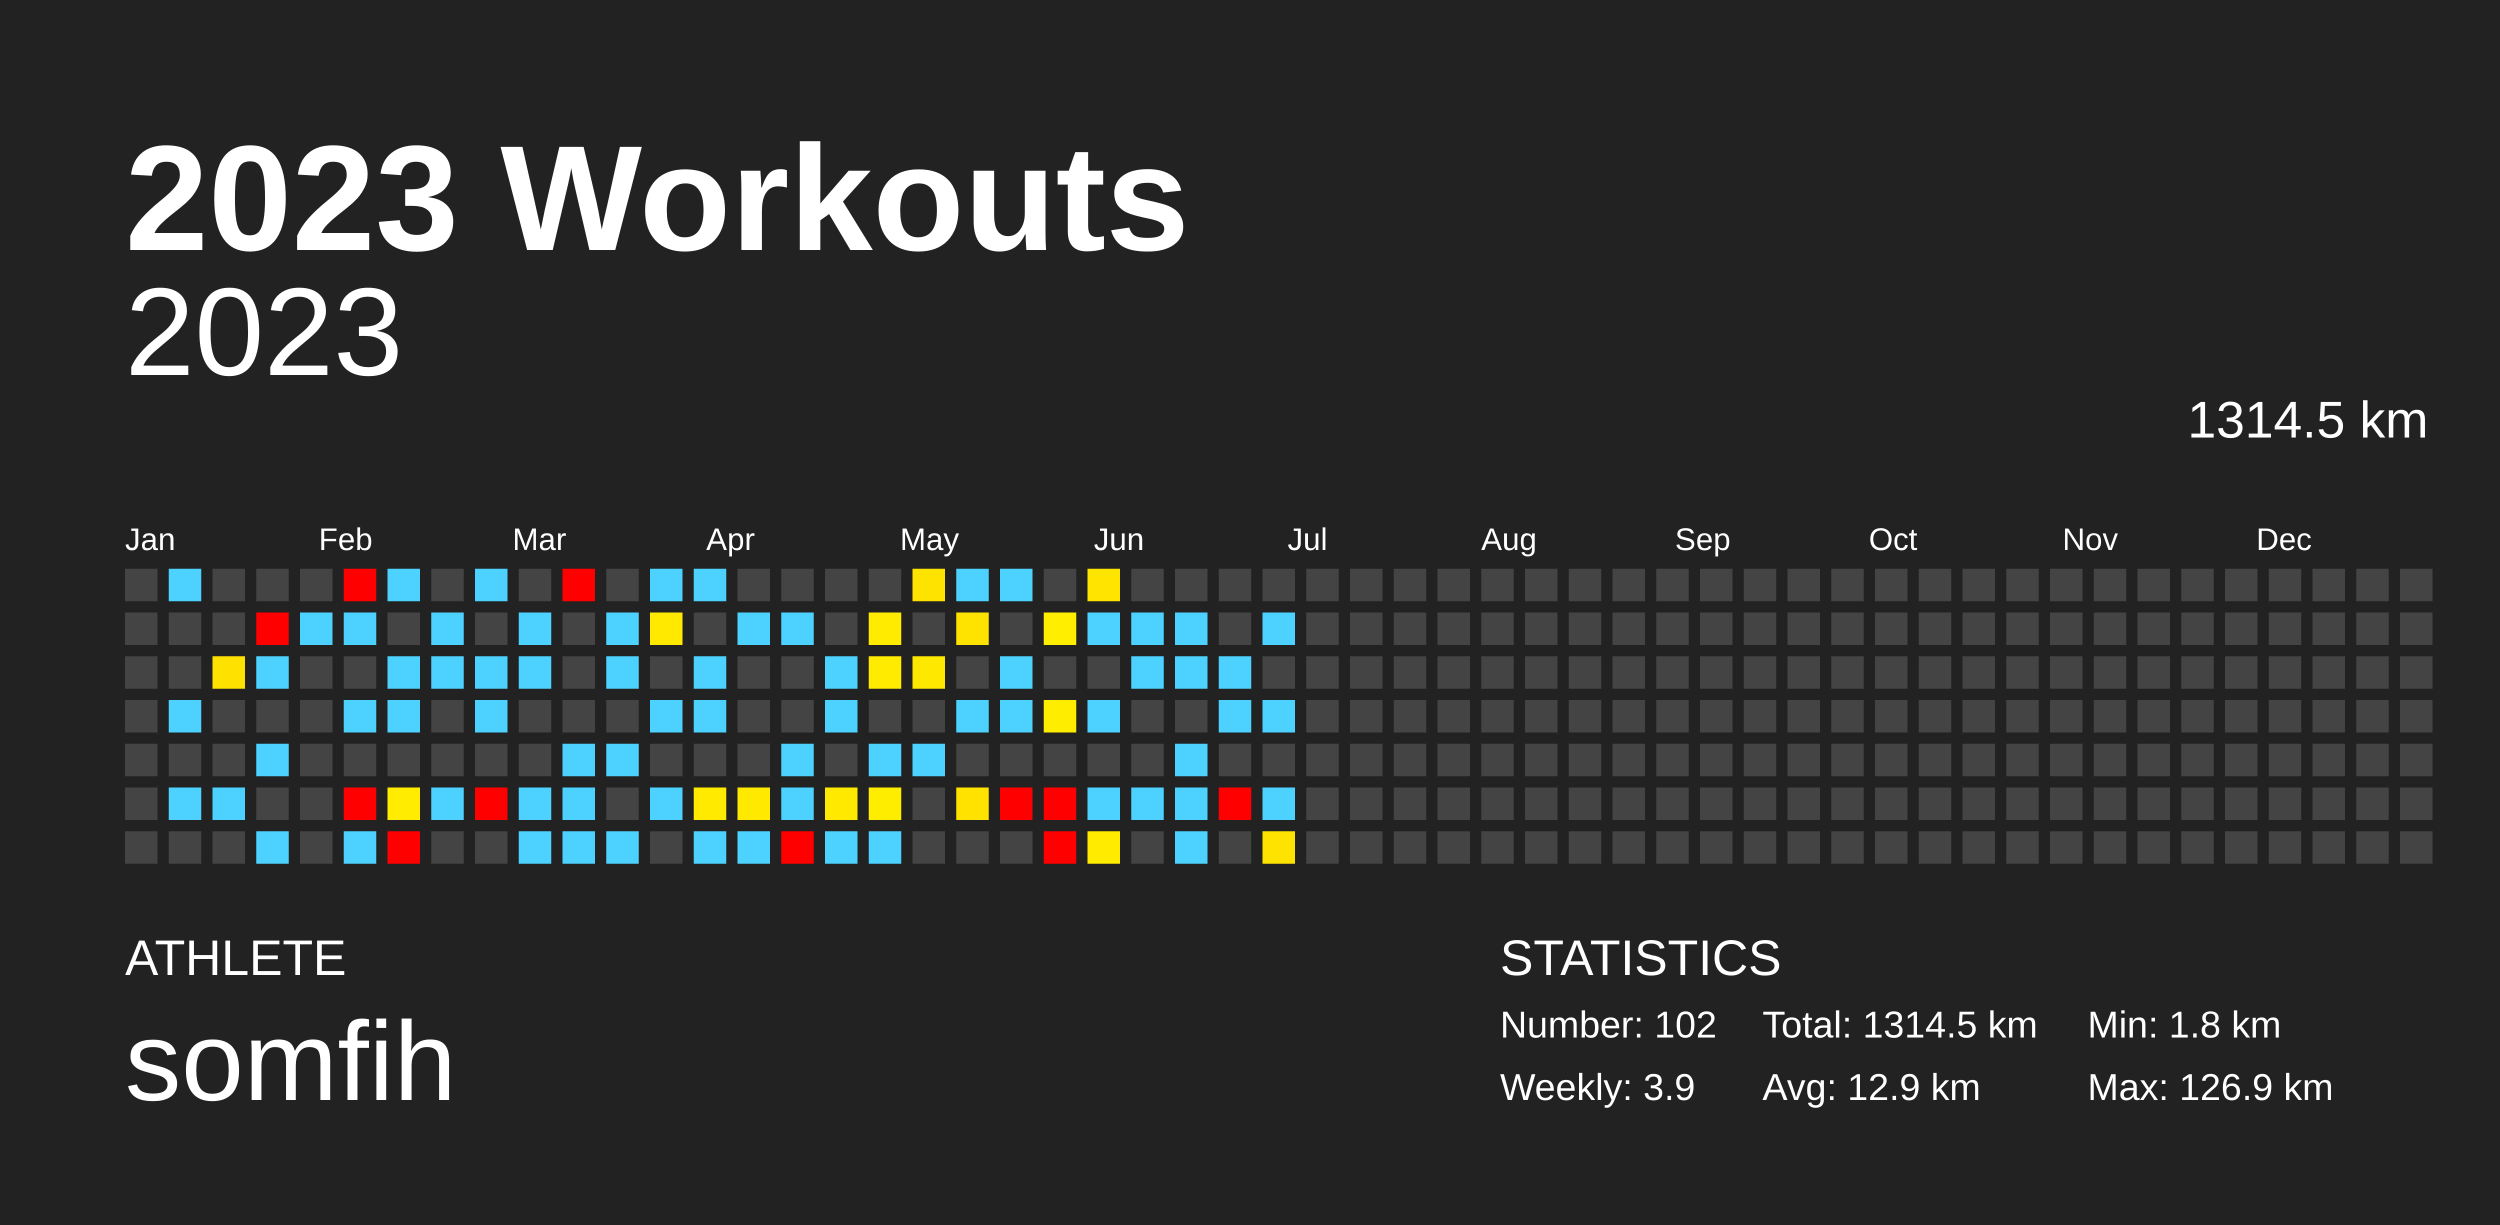
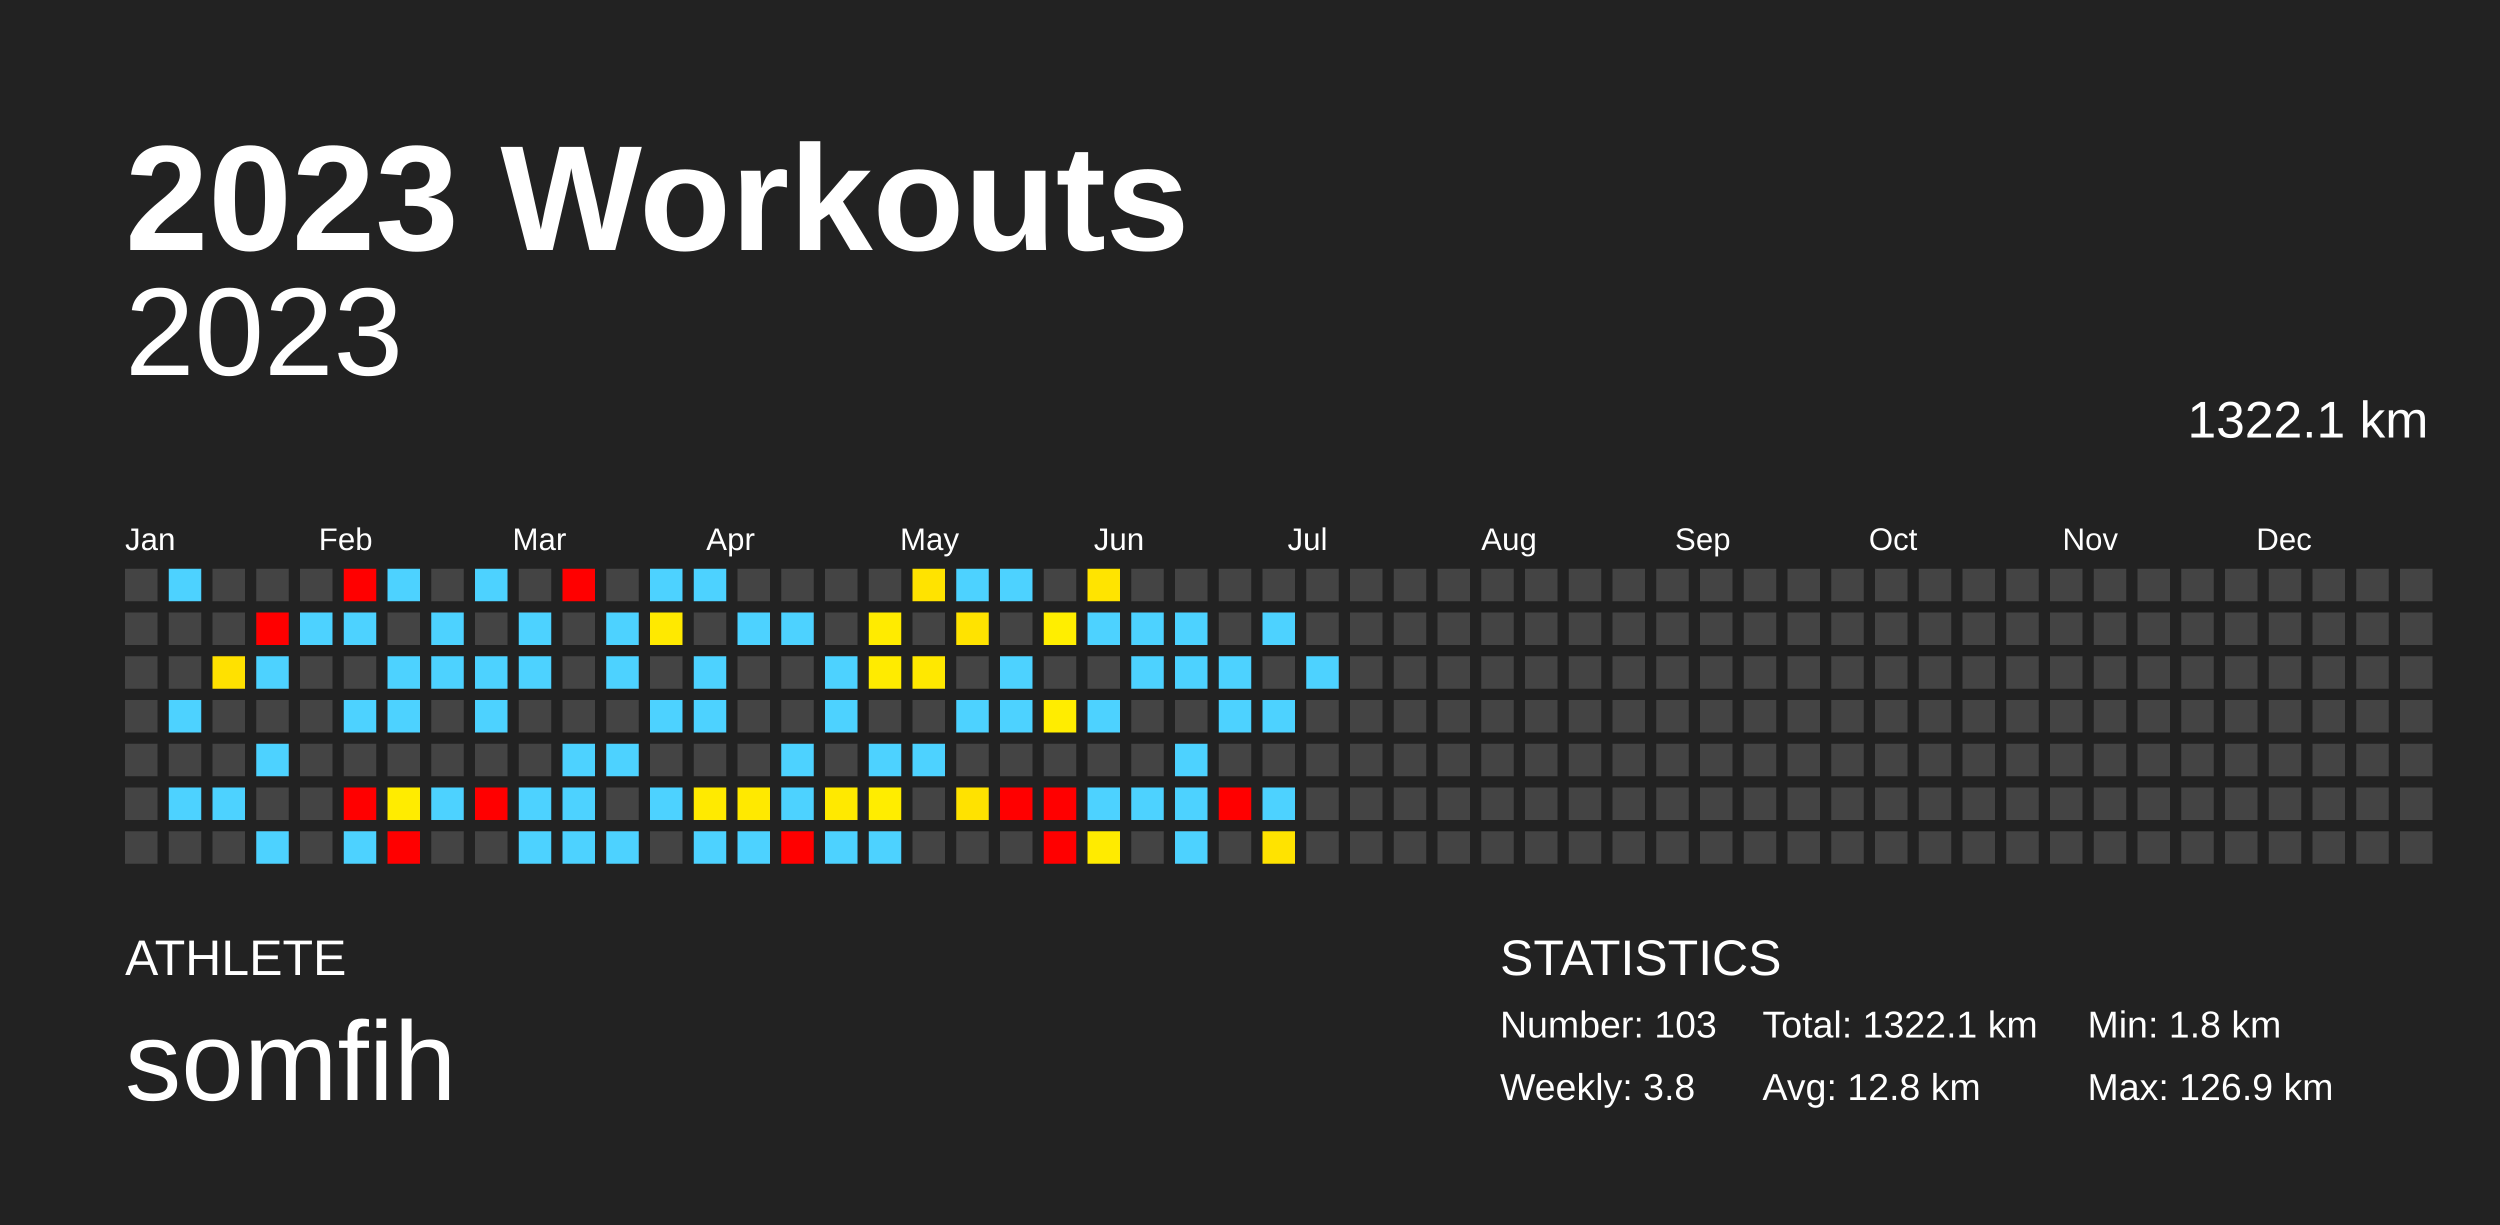
<svg xmlns="http://www.w3.org/2000/svg" baseProfile="full" height="98mm" version="1.1" viewBox="0,0,200,98" width="200mm">
  <defs />
  <rect fill="#222222" height="98" width="200" x="0" y="0" />
  <text fill="#FFFFFF" style="font-size:12px; font-family:Arial; font-weight:bold;" x="10" y="20">2023 Workouts</text>
  <text fill="#FFFFFF" style="font-size:4px; font-family:Arial" x="10" y="78">ATHLETE</text>
  <text fill="#FFFFFF" style="font-size:9px; font-family:Arial" x="10" y="88">somfih</text>
  <text fill="#FFFFFF" style="font-size:4px; font-family:Arial" x="120" y="78">STATISTICS</text>
-   <text fill="#FFFFFF" style="font-size:3px; font-family:Arial" x="120" y="83">Number: 102</text>
-   <text fill="#FFFFFF" style="font-size:3px; font-family:Arial" x="120" y="88">Weekly: 3.9</text>
-   <text fill="#FFFFFF" style="font-size:3px; font-family:Arial" x="141" y="83">Total: 1314.5 km</text>
-   <text fill="#FFFFFF" style="font-size:3px; font-family:Arial" x="141" y="88">Avg: 12.9 km</text>
+   <text fill="#FFFFFF" style="font-size:3px; font-family:Arial" x="120" y="83">Number: 103</text>
+   <text fill="#FFFFFF" style="font-size:3px; font-family:Arial" x="120" y="88">Weekly: 3.8</text>
+   <text fill="#FFFFFF" style="font-size:3px; font-family:Arial" x="141" y="83">Total: 1322.1 km</text>
+   <text fill="#FFFFFF" style="font-size:3px; font-family:Arial" x="141" y="88">Avg: 12.8 km</text>
  <text fill="#FFFFFF" style="font-size:3px; font-family:Arial" x="167" y="83">Min: 1.8 km</text>
  <text fill="#FFFFFF" style="font-size:3px; font-family:Arial" x="167" y="88">Max: 126.9 km</text>
  <text alignment-baseline="hanging" fill="#FFFFFF" style="font-size:10.0px; font-family:Arial;" x="10" y="30">2023</text>
-   <text alignment-baseline="hanging" fill="#FFFFFF" style="font-size:4.125px; font-family:Arial;" x="175" y="35">1314.5 km</text>
+   <text alignment-baseline="hanging" fill="#FFFFFF" style="font-size:4.125px; font-family:Arial;" x="175" y="35">1322.1 km</text>
  <text fill="#FFFFFF" style="font-size:2.5px; font-family:Arial" x="10.0" y="44">Jan</text>
  <text fill="#FFFFFF" style="font-size:2.5px; font-family:Arial" x="25.5" y="44">Feb</text>
  <text fill="#FFFFFF" style="font-size:2.5px; font-family:Arial" x="41.0" y="44">Mar</text>
  <text fill="#FFFFFF" style="font-size:2.5px; font-family:Arial" x="56.5" y="44">Apr</text>
  <text fill="#FFFFFF" style="font-size:2.5px; font-family:Arial" x="72.0" y="44">May</text>
  <text fill="#FFFFFF" style="font-size:2.5px; font-family:Arial" x="87.5" y="44">Jun</text>
  <text fill="#FFFFFF" style="font-size:2.5px; font-family:Arial" x="103.0" y="44">Jul</text>
  <text fill="#FFFFFF" style="font-size:2.5px; font-family:Arial" x="118.5" y="44">Aug</text>
  <text fill="#FFFFFF" style="font-size:2.5px; font-family:Arial" x="134.0" y="44">Sep</text>
  <text fill="#FFFFFF" style="font-size:2.5px; font-family:Arial" x="149.5" y="44">Oct</text>
  <text fill="#FFFFFF" style="font-size:2.5px; font-family:Arial" x="165.0" y="44">Nov</text>
  <text fill="#FFFFFF" style="font-size:2.5px; font-family:Arial" x="180.5" y="44">Dec</text>
  <rect fill="#444444" height="2.6" width="2.6" x="10.0" y="45.5" />
  <rect fill="#444444" height="2.6" width="2.6" x="10.0" y="49.0" />
  <rect fill="#444444" height="2.6" width="2.6" x="10.0" y="52.5" />
  <rect fill="#444444" height="2.6" width="2.6" x="10.0" y="56.0" />
  <rect fill="#444444" height="2.6" width="2.6" x="10.0" y="59.5" />
  <rect fill="#444444" height="2.6" width="2.6" x="10.0" y="63.0" />
  <rect fill="#444444" height="2.6" width="2.6" x="10.0" y="66.5" />
  <rect fill="#4dd2ff" height="2.6" width="2.6" x="13.5" y="45.5" />
  <rect fill="#444444" height="2.6" width="2.6" x="13.5" y="49.0" />
  <rect fill="#444444" height="2.6" width="2.6" x="13.5" y="52.5" />
  <rect fill="#4dd2ff" height="2.6" width="2.6" x="13.5" y="56.0" />
  <rect fill="#444444" height="2.6" width="2.6" x="13.5" y="59.5" />
  <rect fill="#4dd2ff" height="2.6" width="2.6" x="13.5" y="63.0" />
  <rect fill="#444444" height="2.6" width="2.6" x="13.5" y="66.5" />
  <rect fill="#444444" height="2.6" width="2.6" x="17.0" y="45.5" />
  <rect fill="#444444" height="2.6" width="2.6" x="17.0" y="49.0" />
  <rect fill="#ffe100" height="2.6" width="2.6" x="17.0" y="52.5" />
  <rect fill="#444444" height="2.6" width="2.6" x="17.0" y="56.0" />
  <rect fill="#444444" height="2.6" width="2.6" x="17.0" y="59.5" />
  <rect fill="#4dd2ff" height="2.6" width="2.6" x="17.0" y="63.0" />
  <rect fill="#444444" height="2.6" width="2.6" x="17.0" y="66.5" />
  <rect fill="#444444" height="2.6" width="2.6" x="20.5" y="45.5" />
  <rect fill="red" height="2.6" width="2.6" x="20.5" y="49.0" />
  <rect fill="#4dd2ff" height="2.6" width="2.6" x="20.5" y="52.5" />
  <rect fill="#444444" height="2.6" width="2.6" x="20.5" y="56.0" />
  <rect fill="#4dd2ff" height="2.6" width="2.6" x="20.5" y="59.5" />
  <rect fill="#444444" height="2.6" width="2.6" x="20.5" y="63.0" />
  <rect fill="#4dd2ff" height="2.6" width="2.6" x="20.5" y="66.5" />
  <rect fill="#444444" height="2.6" width="2.6" x="24.0" y="45.5" />
  <rect fill="#4dd2ff" height="2.6" width="2.6" x="24.0" y="49.0" />
  <rect fill="#444444" height="2.6" width="2.6" x="24.0" y="52.5" />
  <rect fill="#444444" height="2.6" width="2.6" x="24.0" y="56.0" />
  <rect fill="#444444" height="2.6" width="2.6" x="24.0" y="59.5" />
  <rect fill="#444444" height="2.6" width="2.6" x="24.0" y="63.0" />
  <rect fill="#444444" height="2.6" width="2.6" x="24.0" y="66.5" />
  <rect fill="red" height="2.6" width="2.6" x="27.5" y="45.5" />
  <rect fill="#4dd2ff" height="2.6" width="2.6" x="27.5" y="49.0" />
  <rect fill="#444444" height="2.6" width="2.6" x="27.5" y="52.5" />
  <rect fill="#4dd2ff" height="2.6" width="2.6" x="27.5" y="56.0" />
  <rect fill="#444444" height="2.6" width="2.6" x="27.5" y="59.5" />
  <rect fill="red" height="2.6" width="2.6" x="27.5" y="63.0" />
  <rect fill="#4dd2ff" height="2.6" width="2.6" x="27.5" y="66.5" />
  <rect fill="#4dd2ff" height="2.6" width="2.6" x="31.0" y="45.5" />
  <rect fill="#444444" height="2.6" width="2.6" x="31.0" y="49.0" />
  <rect fill="#4dd2ff" height="2.6" width="2.6" x="31.0" y="52.5" />
  <rect fill="#4dd2ff" height="2.6" width="2.6" x="31.0" y="56.0" />
  <rect fill="#444444" height="2.6" width="2.6" x="31.0" y="59.5" />
  <rect fill="#ffec00" height="2.6" width="2.6" x="31.0" y="63.0" />
  <rect fill="red" height="2.6" width="2.6" x="31.0" y="66.5" />
  <rect fill="#444444" height="2.6" width="2.6" x="34.5" y="45.5" />
  <rect fill="#4dd2ff" height="2.6" width="2.6" x="34.5" y="49.0" />
  <rect fill="#4dd2ff" height="2.6" width="2.6" x="34.5" y="52.5" />
  <rect fill="#444444" height="2.6" width="2.6" x="34.5" y="56.0" />
  <rect fill="#444444" height="2.6" width="2.6" x="34.5" y="59.5" />
  <rect fill="#4dd2ff" height="2.6" width="2.6" x="34.5" y="63.0" />
  <rect fill="#444444" height="2.6" width="2.6" x="34.5" y="66.5" />
  <rect fill="#4dd2ff" height="2.6" width="2.6" x="38.0" y="45.5" />
  <rect fill="#444444" height="2.6" width="2.6" x="38.0" y="49.0" />
  <rect fill="#4dd2ff" height="2.6" width="2.6" x="38.0" y="52.5" />
  <rect fill="#4dd2ff" height="2.6" width="2.6" x="38.0" y="56.0" />
  <rect fill="#444444" height="2.6" width="2.6" x="38.0" y="59.5" />
  <rect fill="red" height="2.6" width="2.6" x="38.0" y="63.0" />
  <rect fill="#444444" height="2.6" width="2.6" x="38.0" y="66.5" />
  <rect fill="#444444" height="2.6" width="2.6" x="41.5" y="45.5" />
  <rect fill="#4dd2ff" height="2.6" width="2.6" x="41.5" y="49.0" />
  <rect fill="#4dd2ff" height="2.6" width="2.6" x="41.5" y="52.5" />
  <rect fill="#444444" height="2.6" width="2.6" x="41.5" y="56.0" />
  <rect fill="#444444" height="2.6" width="2.6" x="41.5" y="59.5" />
  <rect fill="#4dd2ff" height="2.6" width="2.6" x="41.5" y="63.0" />
  <rect fill="#4dd2ff" height="2.6" width="2.6" x="41.5" y="66.5" />
  <rect fill="red" height="2.6" width="2.6" x="45.0" y="45.5" />
  <rect fill="#444444" height="2.6" width="2.6" x="45.0" y="49.0" />
  <rect fill="#444444" height="2.6" width="2.6" x="45.0" y="52.5" />
  <rect fill="#444444" height="2.6" width="2.6" x="45.0" y="56.0" />
  <rect fill="#4dd2ff" height="2.6" width="2.6" x="45.0" y="59.5" />
  <rect fill="#4dd2ff" height="2.6" width="2.6" x="45.0" y="63.0" />
  <rect fill="#4dd2ff" height="2.6" width="2.6" x="45.0" y="66.5" />
  <rect fill="#444444" height="2.6" width="2.6" x="48.5" y="45.5" />
  <rect fill="#4dd2ff" height="2.6" width="2.6" x="48.5" y="49.0" />
  <rect fill="#4dd2ff" height="2.6" width="2.6" x="48.5" y="52.5" />
  <rect fill="#444444" height="2.6" width="2.6" x="48.5" y="56.0" />
  <rect fill="#4dd2ff" height="2.6" width="2.6" x="48.5" y="59.5" />
  <rect fill="#444444" height="2.6" width="2.6" x="48.5" y="63.0" />
  <rect fill="#4dd2ff" height="2.6" width="2.6" x="48.5" y="66.5" />
  <rect fill="#4dd2ff" height="2.6" width="2.6" x="52.0" y="45.5" />
  <rect fill="#ffe900" height="2.6" width="2.6" x="52.0" y="49.0" />
  <rect fill="#444444" height="2.6" width="2.6" x="52.0" y="52.5" />
  <rect fill="#4dd2ff" height="2.6" width="2.6" x="52.0" y="56.0" />
  <rect fill="#444444" height="2.6" width="2.6" x="52.0" y="59.5" />
  <rect fill="#4dd2ff" height="2.6" width="2.6" x="52.0" y="63.0" />
  <rect fill="#444444" height="2.6" width="2.6" x="52.0" y="66.5" />
  <rect fill="#4dd2ff" height="2.6" width="2.6" x="55.5" y="45.5" />
  <rect fill="#444444" height="2.6" width="2.6" x="55.5" y="49.0" />
  <rect fill="#4dd2ff" height="2.6" width="2.6" x="55.5" y="52.5" />
  <rect fill="#4dd2ff" height="2.6" width="2.6" x="55.5" y="56.0" />
  <rect fill="#444444" height="2.6" width="2.6" x="55.5" y="59.5" />
  <rect fill="#ffea00" height="2.6" width="2.6" x="55.5" y="63.0" />
  <rect fill="#4dd2ff" height="2.6" width="2.6" x="55.5" y="66.5" />
  <rect fill="#444444" height="2.6" width="2.6" x="59.0" y="45.5" />
  <rect fill="#4dd2ff" height="2.6" width="2.6" x="59.0" y="49.0" />
  <rect fill="#444444" height="2.6" width="2.6" x="59.0" y="52.5" />
  <rect fill="#444444" height="2.6" width="2.6" x="59.0" y="56.0" />
  <rect fill="#444444" height="2.6" width="2.6" x="59.0" y="59.5" />
  <rect fill="#ffe900" height="2.6" width="2.6" x="59.0" y="63.0" />
  <rect fill="#4dd2ff" height="2.6" width="2.6" x="59.0" y="66.5" />
  <rect fill="#444444" height="2.6" width="2.6" x="62.5" y="45.5" />
  <rect fill="#4dd2ff" height="2.6" width="2.6" x="62.5" y="49.0" />
  <rect fill="#444444" height="2.6" width="2.6" x="62.5" y="52.5" />
  <rect fill="#444444" height="2.6" width="2.6" x="62.5" y="56.0" />
  <rect fill="#4dd2ff" height="2.6" width="2.6" x="62.5" y="59.5" />
  <rect fill="#4dd2ff" height="2.6" width="2.6" x="62.5" y="63.0" />
  <rect fill="red" height="2.6" width="2.6" x="62.5" y="66.5" />
  <rect fill="#444444" height="2.6" width="2.6" x="66.0" y="45.5" />
  <rect fill="#444444" height="2.6" width="2.6" x="66.0" y="49.0" />
  <rect fill="#4dd2ff" height="2.6" width="2.6" x="66.0" y="52.5" />
  <rect fill="#4dd2ff" height="2.6" width="2.6" x="66.0" y="56.0" />
  <rect fill="#444444" height="2.6" width="2.6" x="66.0" y="59.5" />
  <rect fill="#ffe900" height="2.6" width="2.6" x="66.0" y="63.0" />
  <rect fill="#4dd2ff" height="2.6" width="2.6" x="66.0" y="66.5" />
  <rect fill="#444444" height="2.6" width="2.6" x="69.5" y="45.5" />
  <rect fill="#ffeb00" height="2.6" width="2.6" x="69.5" y="49.0" />
  <rect fill="#ffeb00" height="2.6" width="2.6" x="69.5" y="52.5" />
  <rect fill="#444444" height="2.6" width="2.6" x="69.5" y="56.0" />
  <rect fill="#4dd2ff" height="2.6" width="2.6" x="69.5" y="59.5" />
  <rect fill="#ffed00" height="2.6" width="2.6" x="69.5" y="63.0" />
  <rect fill="#4dd2ff" height="2.6" width="2.6" x="69.5" y="66.5" />
  <rect fill="#ffe300" height="2.6" width="2.6" x="73.0" y="45.5" />
  <rect fill="#444444" height="2.6" width="2.6" x="73.0" y="49.0" />
  <rect fill="#ffe800" height="2.6" width="2.6" x="73.0" y="52.5" />
  <rect fill="#444444" height="2.6" width="2.6" x="73.0" y="56.0" />
  <rect fill="#4dd2ff" height="2.6" width="2.6" x="73.0" y="59.5" />
  <rect fill="#444444" height="2.6" width="2.6" x="73.0" y="63.0" />
  <rect fill="#444444" height="2.6" width="2.6" x="73.0" y="66.5" />
  <rect fill="#4dd2ff" height="2.6" width="2.6" x="76.5" y="45.5" />
  <rect fill="#ffe300" height="2.6" width="2.6" x="76.5" y="49.0" />
  <rect fill="#444444" height="2.6" width="2.6" x="76.5" y="52.5" />
  <rect fill="#4dd2ff" height="2.6" width="2.6" x="76.5" y="56.0" />
  <rect fill="#444444" height="2.6" width="2.6" x="76.5" y="59.5" />
  <rect fill="#ffe200" height="2.6" width="2.6" x="76.5" y="63.0" />
  <rect fill="#444444" height="2.6" width="2.6" x="76.5" y="66.5" />
  <rect fill="#4dd2ff" height="2.6" width="2.6" x="80.0" y="45.5" />
  <rect fill="#444444" height="2.6" width="2.6" x="80.0" y="49.0" />
  <rect fill="#4dd2ff" height="2.6" width="2.6" x="80.0" y="52.5" />
  <rect fill="#4dd2ff" height="2.6" width="2.6" x="80.0" y="56.0" />
  <rect fill="#444444" height="2.6" width="2.6" x="80.0" y="59.5" />
  <rect fill="red" height="2.6" width="2.6" x="80.0" y="63.0" />
  <rect fill="#444444" height="2.6" width="2.6" x="80.0" y="66.5" />
  <rect fill="#444444" height="2.6" width="2.6" x="83.5" y="45.5" />
  <rect fill="#ffee00" height="2.6" width="2.6" x="83.5" y="49.0" />
  <rect fill="#444444" height="2.6" width="2.6" x="83.5" y="52.5" />
  <rect fill="#ffed00" height="2.6" width="2.6" x="83.5" y="56.0" />
  <rect fill="#444444" height="2.6" width="2.6" x="83.5" y="59.5" />
  <rect fill="red" height="2.6" width="2.6" x="83.5" y="63.0" />
  <rect fill="red" height="2.6" width="2.6" x="83.5" y="66.5" />
  <rect fill="#ffe400" height="2.6" width="2.6" x="87.0" y="45.5" />
  <rect fill="#4dd2ff" height="2.6" width="2.6" x="87.0" y="49.0" />
  <rect fill="#444444" height="2.6" width="2.6" x="87.0" y="52.5" />
  <rect fill="#4dd2ff" height="2.6" width="2.6" x="87.0" y="56.0" />
  <rect fill="#444444" height="2.6" width="2.6" x="87.0" y="59.5" />
  <rect fill="#4dd2ff" height="2.6" width="2.6" x="87.0" y="63.0" />
  <rect fill="#ffeb00" height="2.6" width="2.6" x="87.0" y="66.5" />
  <rect fill="#444444" height="2.6" width="2.6" x="90.5" y="45.5" />
  <rect fill="#4dd2ff" height="2.6" width="2.6" x="90.5" y="49.0" />
  <rect fill="#4dd2ff" height="2.6" width="2.6" x="90.5" y="52.5" />
  <rect fill="#444444" height="2.6" width="2.6" x="90.5" y="56.0" />
  <rect fill="#444444" height="2.6" width="2.6" x="90.5" y="59.5" />
  <rect fill="#4dd2ff" height="2.6" width="2.6" x="90.5" y="63.0" />
  <rect fill="#444444" height="2.6" width="2.6" x="90.5" y="66.5" />
  <rect fill="#444444" height="2.6" width="2.6" x="94.0" y="45.5" />
  <rect fill="#4dd2ff" height="2.6" width="2.6" x="94.0" y="49.0" />
  <rect fill="#4dd2ff" height="2.6" width="2.6" x="94.0" y="52.5" />
  <rect fill="#444444" height="2.6" width="2.6" x="94.0" y="56.0" />
  <rect fill="#4dd2ff" height="2.6" width="2.6" x="94.0" y="59.5" />
  <rect fill="#4dd2ff" height="2.6" width="2.6" x="94.0" y="63.0" />
  <rect fill="#4dd2ff" height="2.6" width="2.6" x="94.0" y="66.5" />
  <rect fill="#444444" height="2.6" width="2.6" x="97.5" y="45.5" />
  <rect fill="#444444" height="2.6" width="2.6" x="97.5" y="49.0" />
  <rect fill="#4dd2ff" height="2.6" width="2.6" x="97.5" y="52.5" />
  <rect fill="#4dd2ff" height="2.6" width="2.6" x="97.5" y="56.0" />
  <rect fill="#444444" height="2.6" width="2.6" x="97.5" y="59.5" />
  <rect fill="red" height="2.6" width="2.6" x="97.5" y="63.0" />
  <rect fill="#444444" height="2.6" width="2.6" x="97.5" y="66.5" />
  <rect fill="#444444" height="2.6" width="2.6" x="101.0" y="45.5" />
  <rect fill="#4dd2ff" height="2.6" width="2.6" x="101.0" y="49.0" />
  <rect fill="#444444" height="2.6" width="2.6" x="101.0" y="52.5" />
  <rect fill="#4dd2ff" height="2.6" width="2.6" x="101.0" y="56.0" />
  <rect fill="#444444" height="2.6" width="2.6" x="101.0" y="59.5" />
  <rect fill="#4dd2ff" height="2.6" width="2.6" x="101.0" y="63.0" />
  <rect fill="#ffe300" height="2.6" width="2.6" x="101.0" y="66.5" />
  <rect fill="#444444" height="2.6" width="2.6" x="104.5" y="45.5" />
  <rect fill="#444444" height="2.6" width="2.6" x="104.5" y="49.0" />
-   <rect fill="#444444" height="2.6" width="2.6" x="104.5" y="52.5" />
+   <rect fill="#4dd2ff" height="2.6" width="2.6" x="104.5" y="52.5" />
  <rect fill="#444444" height="2.6" width="2.6" x="104.5" y="56.0" />
  <rect fill="#444444" height="2.6" width="2.6" x="104.5" y="59.5" />
  <rect fill="#444444" height="2.6" width="2.6" x="104.5" y="63.0" />
  <rect fill="#444444" height="2.6" width="2.6" x="104.5" y="66.5" />
  <rect fill="#444444" height="2.6" width="2.6" x="108.0" y="45.5" />
  <rect fill="#444444" height="2.6" width="2.6" x="108.0" y="49.0" />
  <rect fill="#444444" height="2.6" width="2.6" x="108.0" y="52.5" />
  <rect fill="#444444" height="2.6" width="2.6" x="108.0" y="56.0" />
  <rect fill="#444444" height="2.6" width="2.6" x="108.0" y="59.5" />
  <rect fill="#444444" height="2.6" width="2.6" x="108.0" y="63.0" />
  <rect fill="#444444" height="2.6" width="2.6" x="108.0" y="66.5" />
  <rect fill="#444444" height="2.6" width="2.6" x="111.5" y="45.5" />
  <rect fill="#444444" height="2.6" width="2.6" x="111.5" y="49.0" />
  <rect fill="#444444" height="2.6" width="2.6" x="111.5" y="52.5" />
  <rect fill="#444444" height="2.6" width="2.6" x="111.5" y="56.0" />
  <rect fill="#444444" height="2.6" width="2.6" x="111.5" y="59.5" />
  <rect fill="#444444" height="2.6" width="2.6" x="111.5" y="63.0" />
  <rect fill="#444444" height="2.6" width="2.6" x="111.5" y="66.5" />
  <rect fill="#444444" height="2.6" width="2.6" x="115.0" y="45.5" />
  <rect fill="#444444" height="2.6" width="2.6" x="115.0" y="49.0" />
  <rect fill="#444444" height="2.6" width="2.6" x="115.0" y="52.5" />
  <rect fill="#444444" height="2.6" width="2.6" x="115.0" y="56.0" />
  <rect fill="#444444" height="2.6" width="2.6" x="115.0" y="59.5" />
  <rect fill="#444444" height="2.6" width="2.6" x="115.0" y="63.0" />
  <rect fill="#444444" height="2.6" width="2.6" x="115.0" y="66.5" />
  <rect fill="#444444" height="2.6" width="2.6" x="118.5" y="45.5" />
  <rect fill="#444444" height="2.6" width="2.6" x="118.5" y="49.0" />
  <rect fill="#444444" height="2.6" width="2.6" x="118.5" y="52.5" />
  <rect fill="#444444" height="2.6" width="2.6" x="118.5" y="56.0" />
  <rect fill="#444444" height="2.6" width="2.6" x="118.5" y="59.5" />
  <rect fill="#444444" height="2.6" width="2.6" x="118.5" y="63.0" />
  <rect fill="#444444" height="2.6" width="2.6" x="118.5" y="66.5" />
  <rect fill="#444444" height="2.6" width="2.6" x="122.0" y="45.5" />
  <rect fill="#444444" height="2.6" width="2.6" x="122.0" y="49.0" />
  <rect fill="#444444" height="2.6" width="2.6" x="122.0" y="52.5" />
  <rect fill="#444444" height="2.6" width="2.6" x="122.0" y="56.0" />
  <rect fill="#444444" height="2.6" width="2.6" x="122.0" y="59.5" />
  <rect fill="#444444" height="2.6" width="2.6" x="122.0" y="63.0" />
  <rect fill="#444444" height="2.6" width="2.6" x="122.0" y="66.5" />
  <rect fill="#444444" height="2.6" width="2.6" x="125.5" y="45.5" />
  <rect fill="#444444" height="2.6" width="2.6" x="125.5" y="49.0" />
  <rect fill="#444444" height="2.6" width="2.6" x="125.5" y="52.5" />
  <rect fill="#444444" height="2.6" width="2.6" x="125.5" y="56.0" />
  <rect fill="#444444" height="2.6" width="2.6" x="125.5" y="59.5" />
  <rect fill="#444444" height="2.6" width="2.6" x="125.5" y="63.0" />
  <rect fill="#444444" height="2.6" width="2.6" x="125.5" y="66.5" />
  <rect fill="#444444" height="2.6" width="2.6" x="129.0" y="45.5" />
  <rect fill="#444444" height="2.6" width="2.6" x="129.0" y="49.0" />
  <rect fill="#444444" height="2.6" width="2.6" x="129.0" y="52.5" />
  <rect fill="#444444" height="2.6" width="2.6" x="129.0" y="56.0" />
  <rect fill="#444444" height="2.6" width="2.6" x="129.0" y="59.5" />
  <rect fill="#444444" height="2.6" width="2.6" x="129.0" y="63.0" />
  <rect fill="#444444" height="2.6" width="2.6" x="129.0" y="66.5" />
  <rect fill="#444444" height="2.6" width="2.6" x="132.5" y="45.5" />
  <rect fill="#444444" height="2.6" width="2.6" x="132.5" y="49.0" />
  <rect fill="#444444" height="2.6" width="2.6" x="132.5" y="52.5" />
  <rect fill="#444444" height="2.6" width="2.6" x="132.5" y="56.0" />
  <rect fill="#444444" height="2.6" width="2.6" x="132.5" y="59.5" />
  <rect fill="#444444" height="2.6" width="2.6" x="132.5" y="63.0" />
  <rect fill="#444444" height="2.6" width="2.6" x="132.5" y="66.5" />
  <rect fill="#444444" height="2.6" width="2.6" x="136.0" y="45.5" />
  <rect fill="#444444" height="2.6" width="2.6" x="136.0" y="49.0" />
  <rect fill="#444444" height="2.6" width="2.6" x="136.0" y="52.5" />
  <rect fill="#444444" height="2.6" width="2.6" x="136.0" y="56.0" />
  <rect fill="#444444" height="2.6" width="2.6" x="136.0" y="59.5" />
  <rect fill="#444444" height="2.6" width="2.6" x="136.0" y="63.0" />
  <rect fill="#444444" height="2.6" width="2.6" x="136.0" y="66.5" />
  <rect fill="#444444" height="2.6" width="2.6" x="139.5" y="45.5" />
  <rect fill="#444444" height="2.6" width="2.6" x="139.5" y="49.0" />
  <rect fill="#444444" height="2.6" width="2.6" x="139.5" y="52.5" />
  <rect fill="#444444" height="2.6" width="2.6" x="139.5" y="56.0" />
  <rect fill="#444444" height="2.6" width="2.6" x="139.5" y="59.5" />
  <rect fill="#444444" height="2.6" width="2.6" x="139.5" y="63.0" />
  <rect fill="#444444" height="2.6" width="2.6" x="139.5" y="66.5" />
  <rect fill="#444444" height="2.6" width="2.6" x="143.0" y="45.5" />
  <rect fill="#444444" height="2.6" width="2.6" x="143.0" y="49.0" />
  <rect fill="#444444" height="2.6" width="2.6" x="143.0" y="52.5" />
  <rect fill="#444444" height="2.6" width="2.6" x="143.0" y="56.0" />
  <rect fill="#444444" height="2.6" width="2.6" x="143.0" y="59.5" />
  <rect fill="#444444" height="2.6" width="2.6" x="143.0" y="63.0" />
  <rect fill="#444444" height="2.6" width="2.6" x="143.0" y="66.5" />
  <rect fill="#444444" height="2.6" width="2.6" x="146.5" y="45.5" />
  <rect fill="#444444" height="2.6" width="2.6" x="146.5" y="49.0" />
  <rect fill="#444444" height="2.6" width="2.6" x="146.5" y="52.5" />
  <rect fill="#444444" height="2.6" width="2.6" x="146.5" y="56.0" />
  <rect fill="#444444" height="2.6" width="2.6" x="146.5" y="59.5" />
  <rect fill="#444444" height="2.6" width="2.6" x="146.5" y="63.0" />
  <rect fill="#444444" height="2.6" width="2.6" x="146.5" y="66.5" />
  <rect fill="#444444" height="2.6" width="2.6" x="150.0" y="45.5" />
  <rect fill="#444444" height="2.6" width="2.6" x="150.0" y="49.0" />
  <rect fill="#444444" height="2.6" width="2.6" x="150.0" y="52.5" />
  <rect fill="#444444" height="2.6" width="2.6" x="150.0" y="56.0" />
  <rect fill="#444444" height="2.6" width="2.6" x="150.0" y="59.5" />
  <rect fill="#444444" height="2.6" width="2.6" x="150.0" y="63.0" />
  <rect fill="#444444" height="2.6" width="2.6" x="150.0" y="66.5" />
  <rect fill="#444444" height="2.6" width="2.6" x="153.5" y="45.5" />
  <rect fill="#444444" height="2.6" width="2.6" x="153.5" y="49.0" />
  <rect fill="#444444" height="2.6" width="2.6" x="153.5" y="52.5" />
  <rect fill="#444444" height="2.6" width="2.6" x="153.5" y="56.0" />
  <rect fill="#444444" height="2.6" width="2.6" x="153.5" y="59.5" />
  <rect fill="#444444" height="2.6" width="2.6" x="153.5" y="63.0" />
  <rect fill="#444444" height="2.6" width="2.6" x="153.5" y="66.5" />
  <rect fill="#444444" height="2.6" width="2.6" x="157.0" y="45.5" />
  <rect fill="#444444" height="2.6" width="2.6" x="157.0" y="49.0" />
  <rect fill="#444444" height="2.6" width="2.6" x="157.0" y="52.5" />
  <rect fill="#444444" height="2.6" width="2.6" x="157.0" y="56.0" />
  <rect fill="#444444" height="2.6" width="2.6" x="157.0" y="59.5" />
  <rect fill="#444444" height="2.6" width="2.6" x="157.0" y="63.0" />
  <rect fill="#444444" height="2.6" width="2.6" x="157.0" y="66.5" />
  <rect fill="#444444" height="2.6" width="2.6" x="160.5" y="45.5" />
  <rect fill="#444444" height="2.6" width="2.6" x="160.5" y="49.0" />
  <rect fill="#444444" height="2.6" width="2.6" x="160.5" y="52.5" />
  <rect fill="#444444" height="2.6" width="2.6" x="160.5" y="56.0" />
  <rect fill="#444444" height="2.6" width="2.6" x="160.5" y="59.5" />
  <rect fill="#444444" height="2.6" width="2.6" x="160.5" y="63.0" />
  <rect fill="#444444" height="2.6" width="2.6" x="160.5" y="66.5" />
  <rect fill="#444444" height="2.6" width="2.6" x="164.0" y="45.5" />
  <rect fill="#444444" height="2.6" width="2.6" x="164.0" y="49.0" />
  <rect fill="#444444" height="2.6" width="2.6" x="164.0" y="52.5" />
  <rect fill="#444444" height="2.6" width="2.6" x="164.0" y="56.0" />
  <rect fill="#444444" height="2.6" width="2.6" x="164.0" y="59.5" />
  <rect fill="#444444" height="2.6" width="2.6" x="164.0" y="63.0" />
  <rect fill="#444444" height="2.6" width="2.6" x="164.0" y="66.5" />
  <rect fill="#444444" height="2.6" width="2.6" x="167.5" y="45.5" />
  <rect fill="#444444" height="2.6" width="2.6" x="167.5" y="49.0" />
  <rect fill="#444444" height="2.6" width="2.6" x="167.5" y="52.5" />
  <rect fill="#444444" height="2.6" width="2.6" x="167.5" y="56.0" />
  <rect fill="#444444" height="2.6" width="2.6" x="167.5" y="59.5" />
  <rect fill="#444444" height="2.6" width="2.6" x="167.5" y="63.0" />
  <rect fill="#444444" height="2.6" width="2.6" x="167.5" y="66.5" />
  <rect fill="#444444" height="2.6" width="2.6" x="171.0" y="45.5" />
  <rect fill="#444444" height="2.6" width="2.6" x="171.0" y="49.0" />
  <rect fill="#444444" height="2.6" width="2.6" x="171.0" y="52.5" />
  <rect fill="#444444" height="2.6" width="2.6" x="171.0" y="56.0" />
  <rect fill="#444444" height="2.6" width="2.6" x="171.0" y="59.5" />
  <rect fill="#444444" height="2.6" width="2.6" x="171.0" y="63.0" />
  <rect fill="#444444" height="2.6" width="2.6" x="171.0" y="66.5" />
  <rect fill="#444444" height="2.6" width="2.6" x="174.5" y="45.5" />
  <rect fill="#444444" height="2.6" width="2.6" x="174.5" y="49.0" />
  <rect fill="#444444" height="2.6" width="2.6" x="174.5" y="52.5" />
  <rect fill="#444444" height="2.6" width="2.6" x="174.5" y="56.0" />
  <rect fill="#444444" height="2.6" width="2.6" x="174.5" y="59.5" />
  <rect fill="#444444" height="2.6" width="2.6" x="174.5" y="63.0" />
  <rect fill="#444444" height="2.6" width="2.6" x="174.5" y="66.5" />
  <rect fill="#444444" height="2.6" width="2.6" x="178.0" y="45.5" />
  <rect fill="#444444" height="2.6" width="2.6" x="178.0" y="49.0" />
  <rect fill="#444444" height="2.6" width="2.6" x="178.0" y="52.5" />
  <rect fill="#444444" height="2.6" width="2.6" x="178.0" y="56.0" />
  <rect fill="#444444" height="2.6" width="2.6" x="178.0" y="59.5" />
  <rect fill="#444444" height="2.6" width="2.6" x="178.0" y="63.0" />
  <rect fill="#444444" height="2.6" width="2.6" x="178.0" y="66.5" />
  <rect fill="#444444" height="2.6" width="2.6" x="181.5" y="45.5" />
  <rect fill="#444444" height="2.6" width="2.6" x="181.5" y="49.0" />
  <rect fill="#444444" height="2.6" width="2.6" x="181.5" y="52.5" />
  <rect fill="#444444" height="2.6" width="2.6" x="181.5" y="56.0" />
  <rect fill="#444444" height="2.6" width="2.6" x="181.5" y="59.5" />
  <rect fill="#444444" height="2.6" width="2.6" x="181.5" y="63.0" />
  <rect fill="#444444" height="2.6" width="2.6" x="181.5" y="66.5" />
  <rect fill="#444444" height="2.6" width="2.6" x="185.0" y="45.5" />
  <rect fill="#444444" height="2.6" width="2.6" x="185.0" y="49.0" />
  <rect fill="#444444" height="2.6" width="2.6" x="185.0" y="52.5" />
  <rect fill="#444444" height="2.6" width="2.6" x="185.0" y="56.0" />
  <rect fill="#444444" height="2.6" width="2.6" x="185.0" y="59.5" />
  <rect fill="#444444" height="2.6" width="2.6" x="185.0" y="63.0" />
  <rect fill="#444444" height="2.6" width="2.6" x="185.0" y="66.5" />
  <rect fill="#444444" height="2.6" width="2.6" x="188.5" y="45.5" />
  <rect fill="#444444" height="2.6" width="2.6" x="188.5" y="49.0" />
  <rect fill="#444444" height="2.6" width="2.6" x="188.5" y="52.5" />
  <rect fill="#444444" height="2.6" width="2.6" x="188.5" y="56.0" />
  <rect fill="#444444" height="2.6" width="2.6" x="188.5" y="59.5" />
  <rect fill="#444444" height="2.6" width="2.6" x="188.5" y="63.0" />
  <rect fill="#444444" height="2.6" width="2.6" x="188.5" y="66.5" />
  <rect fill="#444444" height="2.6" width="2.6" x="192.0" y="45.5" />
  <rect fill="#444444" height="2.6" width="2.6" x="192.0" y="49.0" />
  <rect fill="#444444" height="2.6" width="2.6" x="192.0" y="52.5" />
  <rect fill="#444444" height="2.6" width="2.6" x="192.0" y="56.0" />
  <rect fill="#444444" height="2.6" width="2.6" x="192.0" y="59.5" />
  <rect fill="#444444" height="2.6" width="2.6" x="192.0" y="63.0" />
  <rect fill="#444444" height="2.6" width="2.6" x="192.0" y="66.5" />
</svg>
